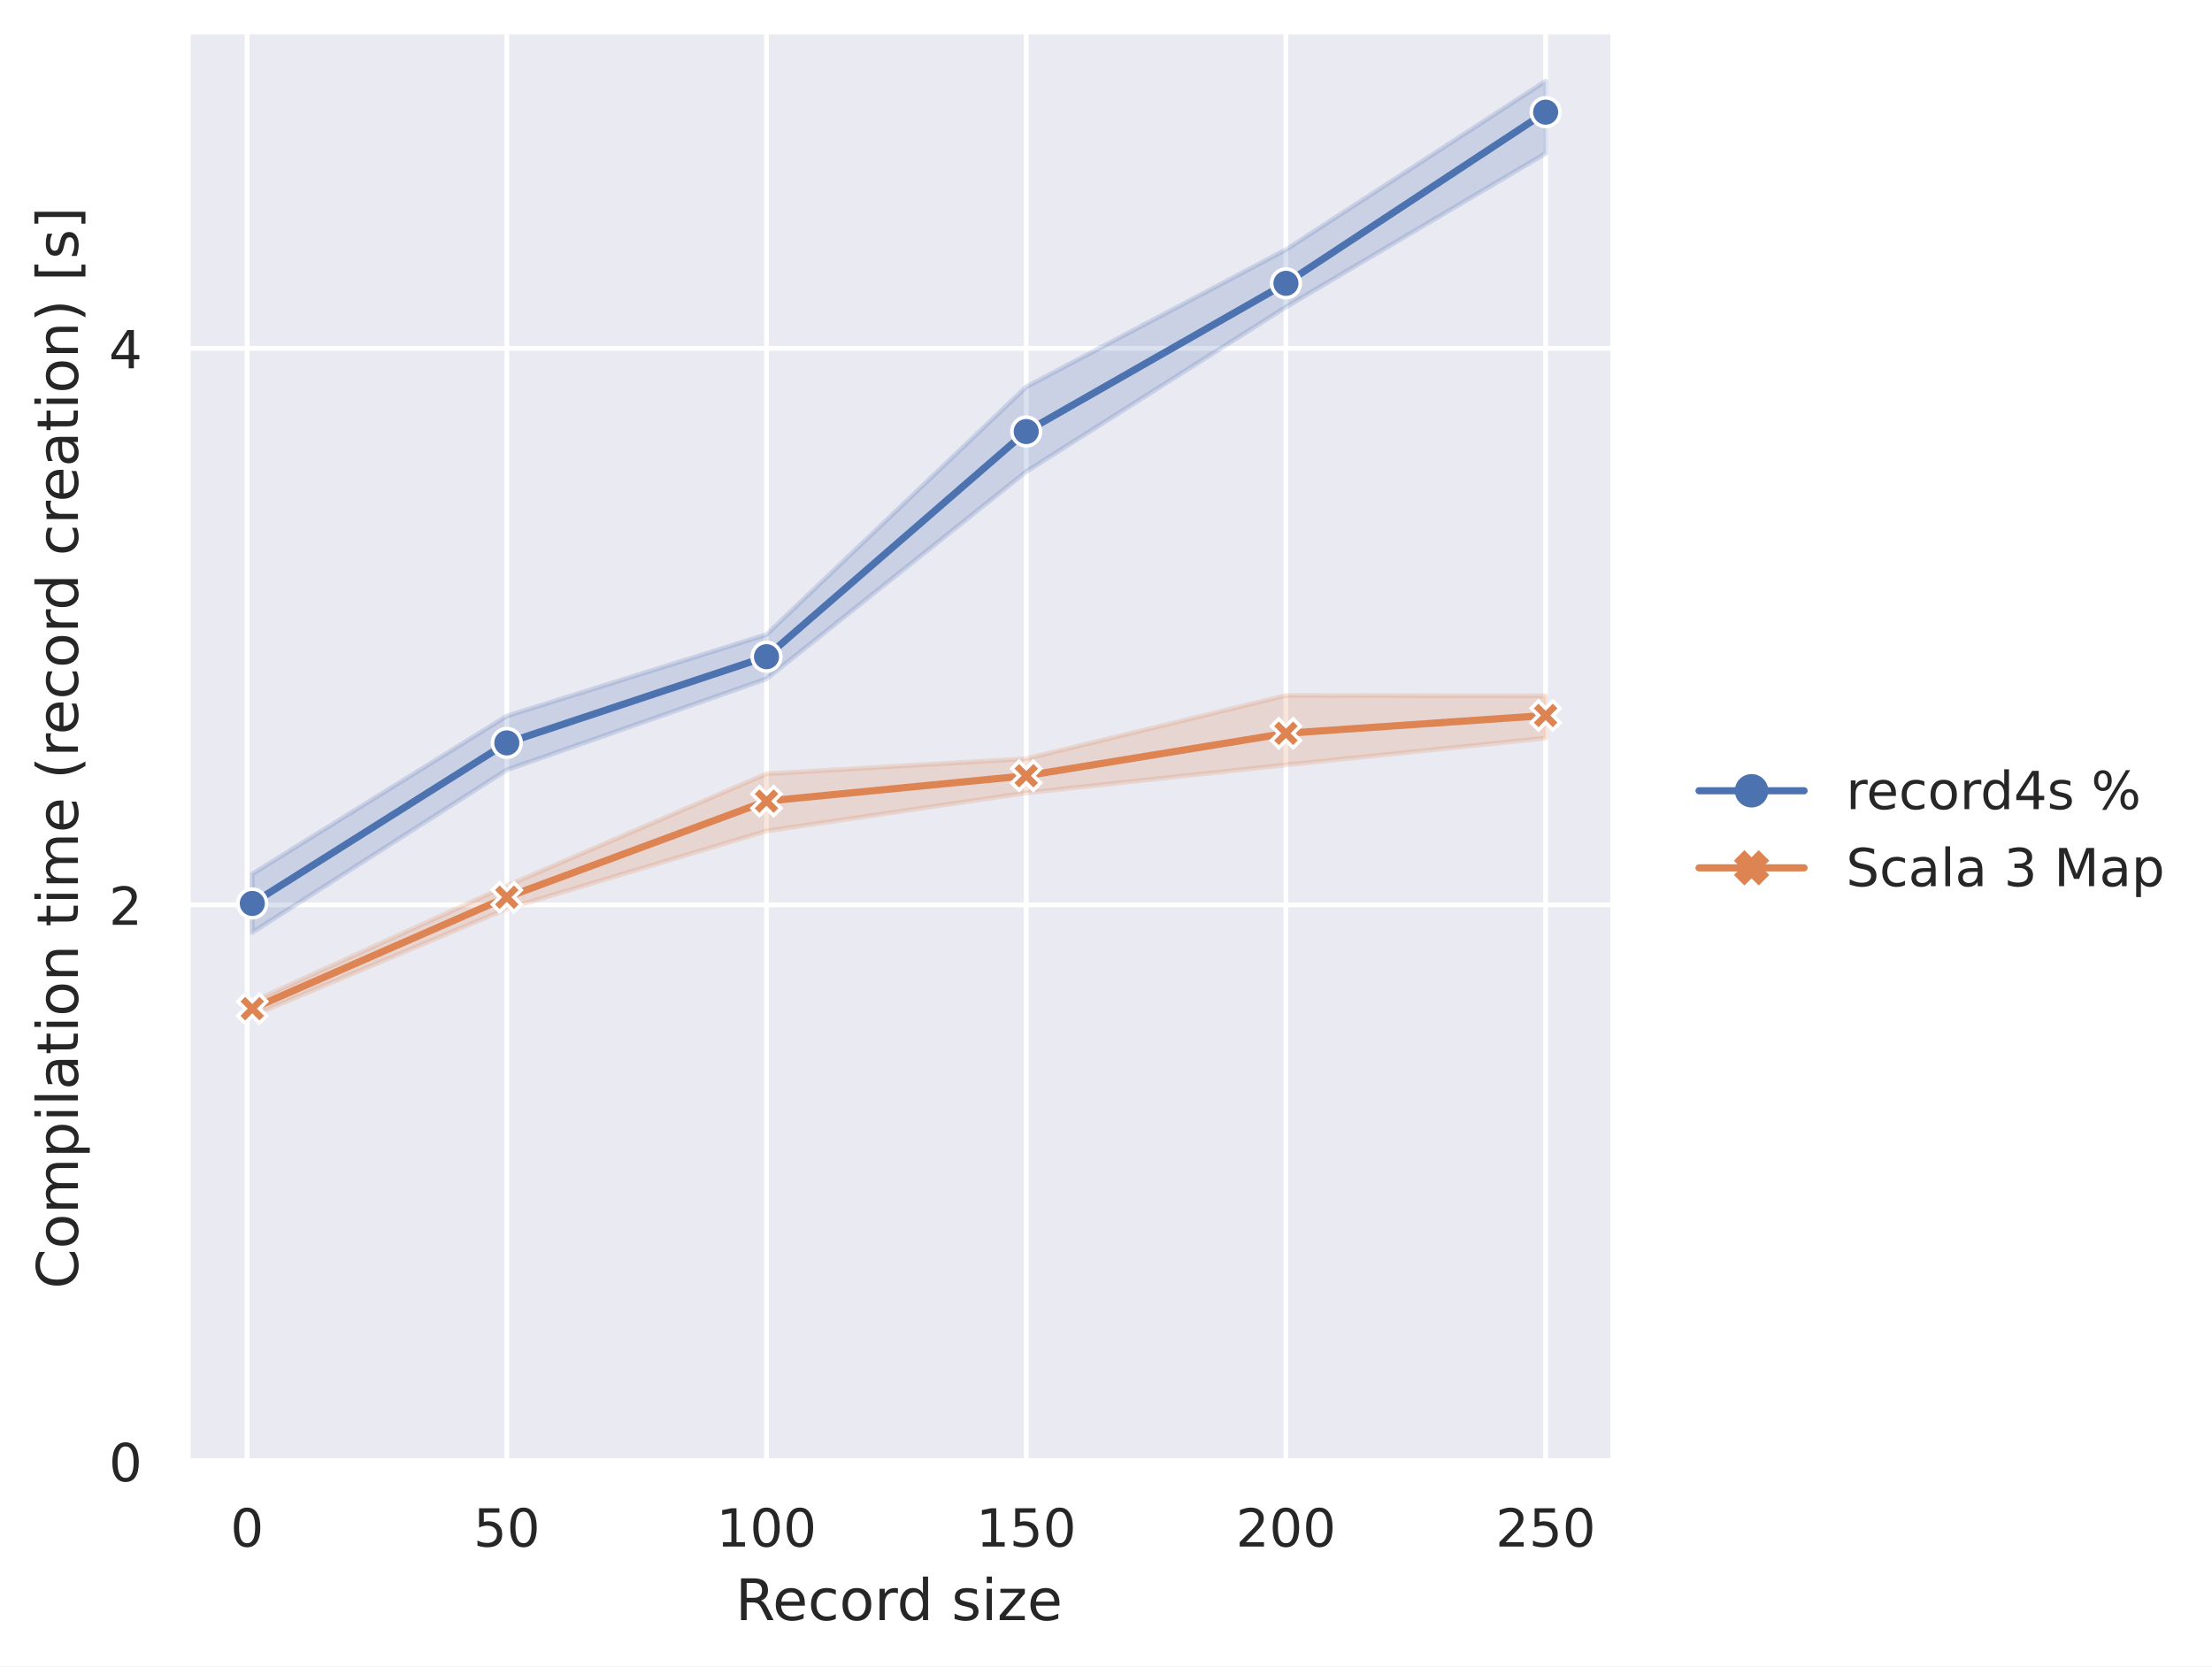
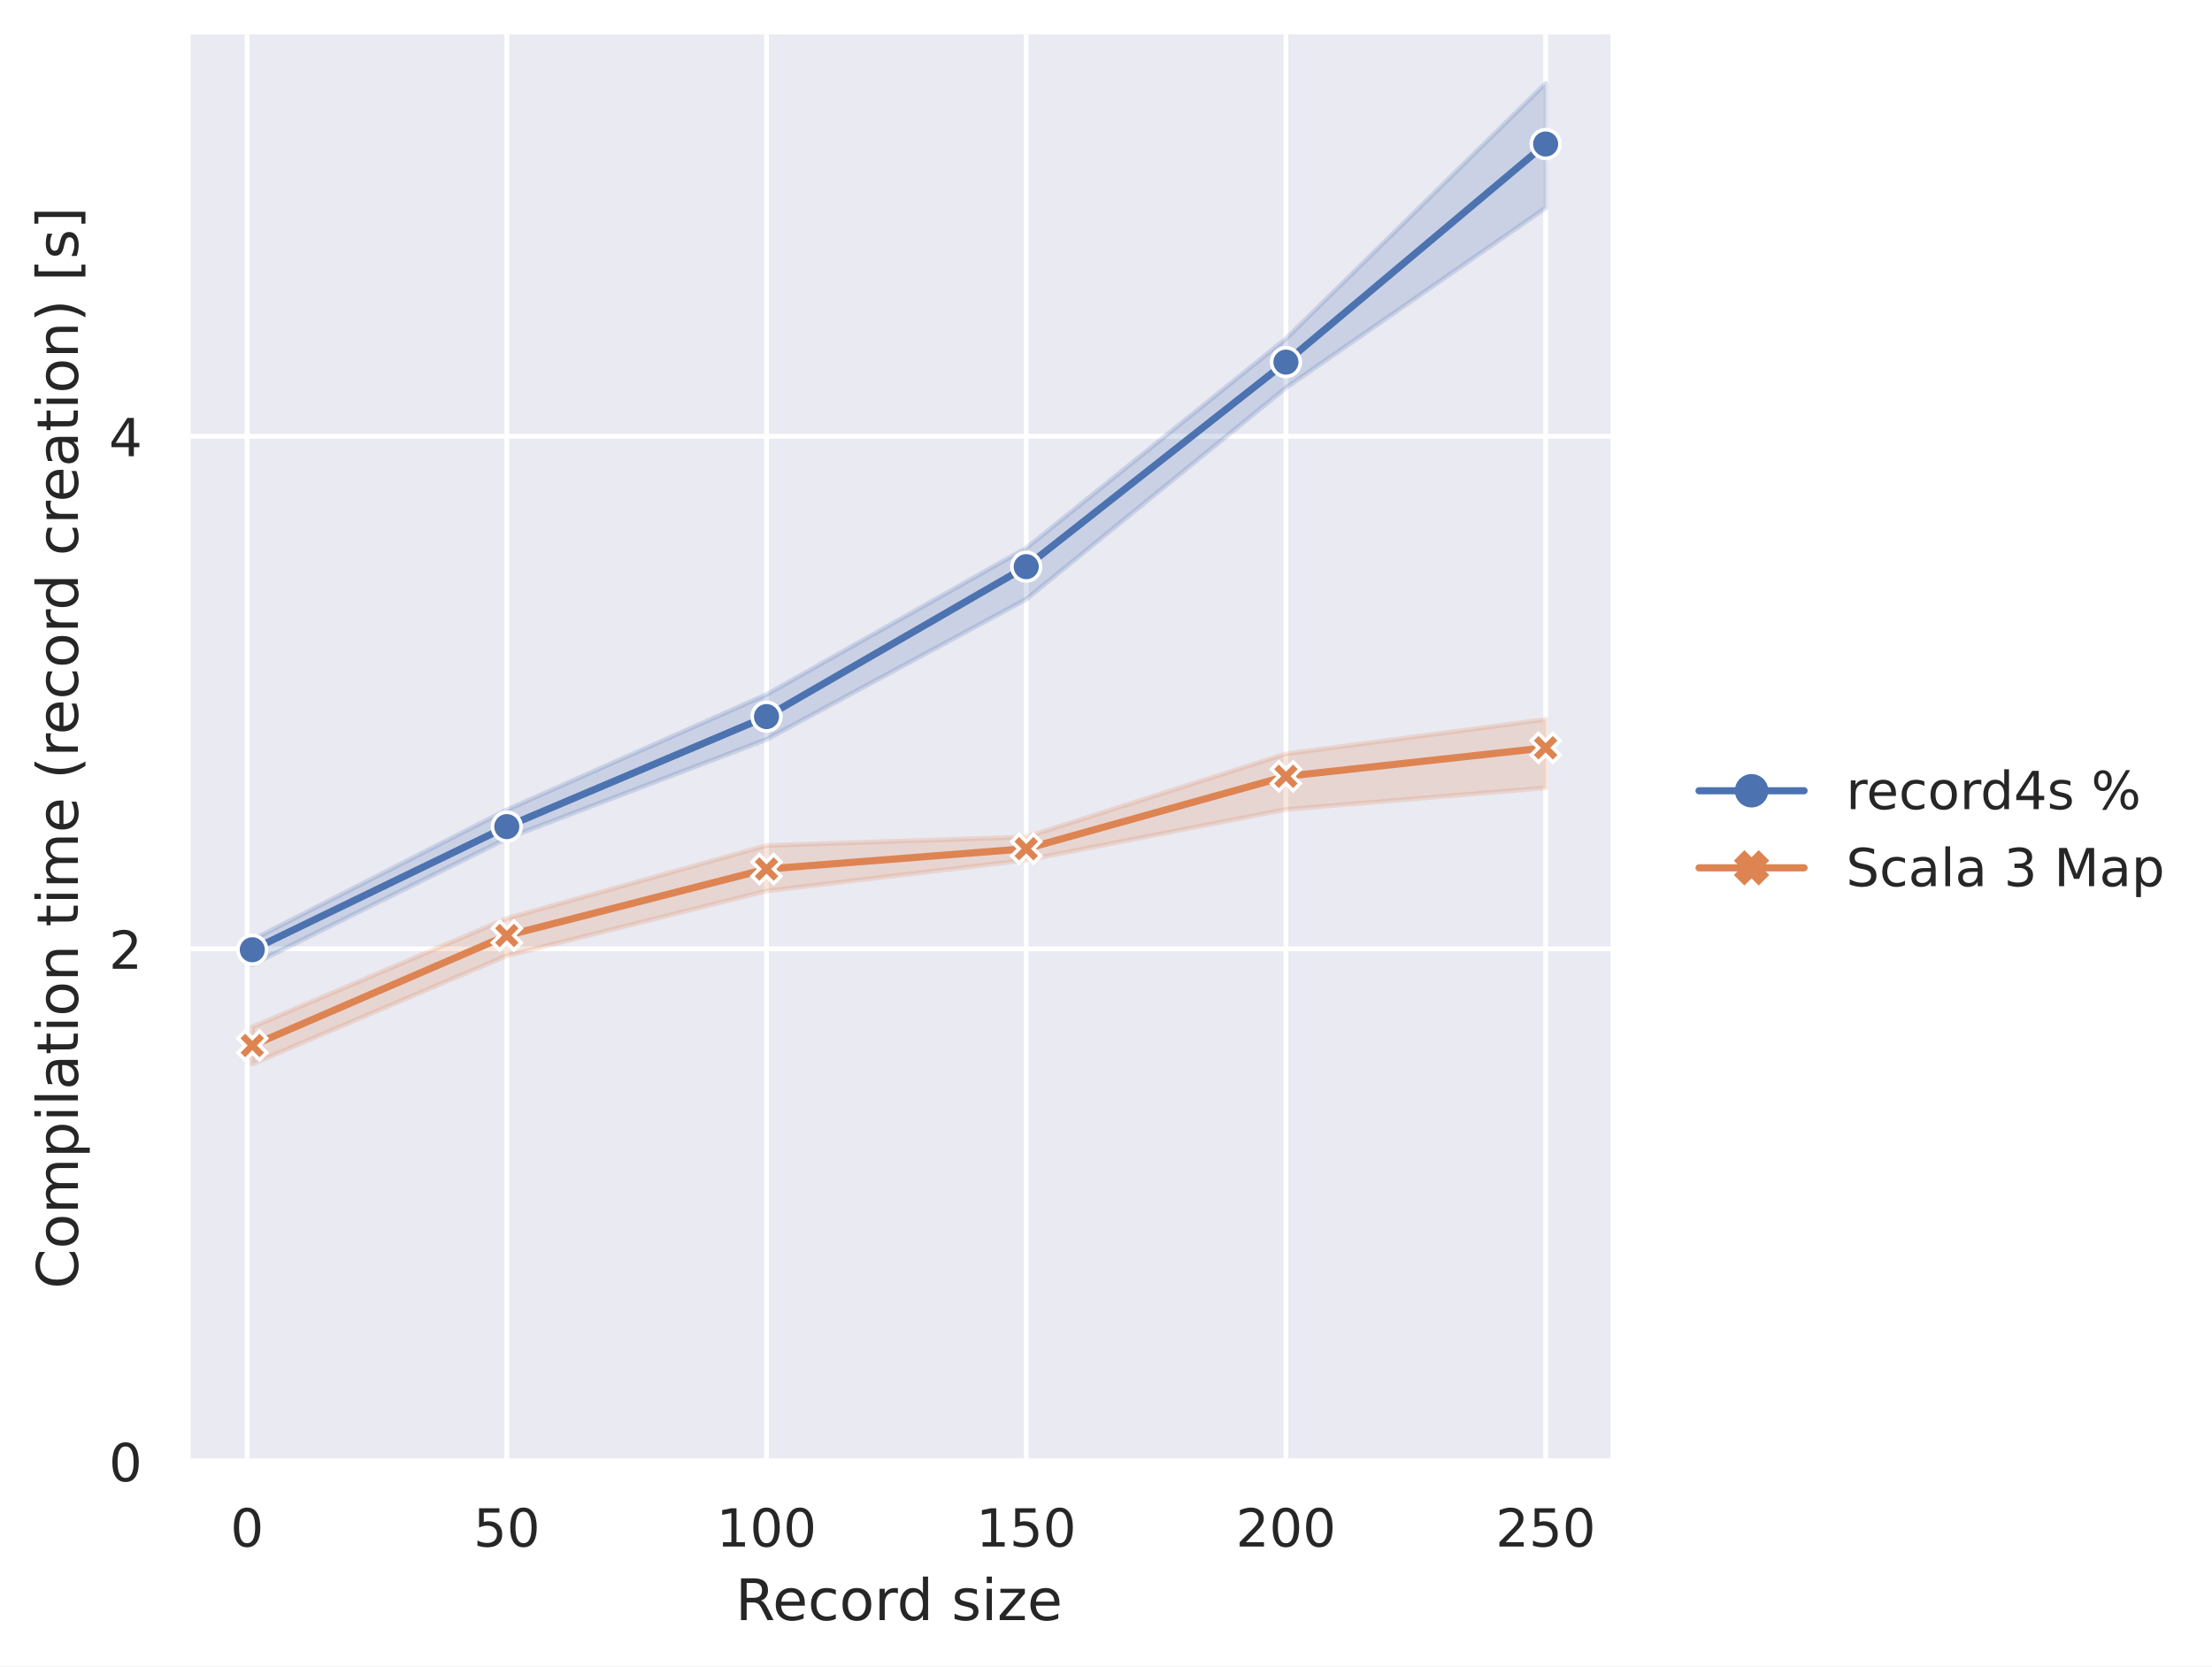
<svg xmlns="http://www.w3.org/2000/svg" xmlns:xlink="http://www.w3.org/1999/xlink" width="463.473pt" height="349.14pt" viewBox="0 0 463.473 349.14" version="1.1">
  <defs>
    <style type="text/css">*{stroke-linejoin: round; stroke-linecap: butt}</style>
  </defs>
  <g id="figure_1">
    <g id="patch_1">
      <path d="M 0 349.14  L 463.473 349.14  L 463.473 0  L 0 0  z " style="fill: #ffffff" />
    </g>
    <g id="axes_1">
      <g id="patch_2">
        <path d="M 39.312 306.18  L 337.405 306.18  L 337.405 7.2  L 39.312 7.2  z " style="fill: #eaeaf2" />
      </g>
      <g id="matplotlib.axis_1">
        <g id="xtick_1">
          <g id="line2d_1">
-             <path d="M 51.774 306.18  L 51.774 7.2  " clip-path="url(#pc9ad329d6e)" style="fill: none; stroke: #ffffff; stroke-linecap: round" />
+             <path d="M 51.774 306.18  L 51.774 7.2  " clip-path="url(#p01c2cd870e)" style="fill: none; stroke: #ffffff; stroke-linecap: round" />
          </g>
          <g id="text_1">
            <g style="fill: #262626" transform="translate(48.27446 324.0383) scale(0.11 -0.11)">
              <defs>
                <path id="DejaVuSans-30" d="M 2034 4250  Q 1547 4250 1301 3770  Q 1056 3291 1056 2328  Q 1056 1369 1301 889  Q 1547 409 2034 409  Q 2525 409 2770 889  Q 3016 1369 3016 2328  Q 3016 3291 2770 3770  Q 2525 4250 2034 4250  z M 2034 4750  Q 2819 4750 3233 4129  Q 3647 3509 3647 2328  Q 3647 1150 3233 529  Q 2819 -91 2034 -91  Q 1250 -91 836 529  Q 422 1150 422 2328  Q 422 3509 836 4129  Q 1250 4750 2034 4750  z " transform="scale(0.015625)" />
              </defs>
              <use xlink:href="#DejaVuSans-30" />
            </g>
          </g>
        </g>
        <g id="xtick_2">
          <g id="line2d_2">
-             <path d="M 106.19 306.18  L 106.19 7.2  " clip-path="url(#pc9ad329d6e)" style="fill: none; stroke: #ffffff; stroke-linecap: round" />
+             <path d="M 106.19 306.18  L 106.19 7.2  " clip-path="url(#p01c2cd870e)" style="fill: none; stroke: #ffffff; stroke-linecap: round" />
          </g>
          <g id="text_2">
            <g style="fill: #262626" transform="translate(99.19141 324.0383) scale(0.11 -0.11)">
              <defs>
                <path id="DejaVuSans-35" d="M 691 4666  L 3169 4666  L 3169 4134  L 1269 4134  L 1269 2991  Q 1406 3038 1543 3061  Q 1681 3084 1819 3084  Q 2600 3084 3056 2656  Q 3513 2228 3513 1497  Q 3513 744 3044 326  Q 2575 -91 1722 -91  Q 1428 -91 1123 -41  Q 819 9 494 109  L 494 744  Q 775 591 1075 516  Q 1375 441 1709 441  Q 2250 441 2565 725  Q 2881 1009 2881 1497  Q 2881 1984 2565 2268  Q 2250 2553 1709 2553  Q 1456 2553 1204 2497  Q 953 2441 691 2322  L 691 4666  z " transform="scale(0.015625)" />
              </defs>
              <use xlink:href="#DejaVuSans-35" />
              <use xlink:href="#DejaVuSans-30" x="63.623" />
            </g>
          </g>
        </g>
        <g id="xtick_3">
          <g id="line2d_3">
-             <path d="M 160.606 306.18  L 160.606 7.2  " clip-path="url(#pc9ad329d6e)" style="fill: none; stroke: #ffffff; stroke-linecap: round" />
+             <path d="M 160.606 306.18  L 160.606 7.2  " clip-path="url(#p01c2cd870e)" style="fill: none; stroke: #ffffff; stroke-linecap: round" />
          </g>
          <g id="text_3">
            <g style="fill: #262626" transform="translate(150.1084 324.0383) scale(0.11 -0.11)">
              <defs>
                <path id="DejaVuSans-31" d="M 794 531  L 1825 531  L 1825 4091  L 703 3866  L 703 4441  L 1819 4666  L 2450 4666  L 2450 531  L 3481 531  L 3481 0  L 794 0  L 794 531  z " transform="scale(0.015625)" />
              </defs>
              <use xlink:href="#DejaVuSans-31" />
              <use xlink:href="#DejaVuSans-30" x="63.623" />
              <use xlink:href="#DejaVuSans-30" x="127.246" />
            </g>
          </g>
        </g>
        <g id="xtick_4">
          <g id="line2d_4">
-             <path d="M 215.023 306.18  L 215.023 7.2  " clip-path="url(#pc9ad329d6e)" style="fill: none; stroke: #ffffff; stroke-linecap: round" />
+             <path d="M 215.023 306.18  L 215.023 7.2  " clip-path="url(#p01c2cd870e)" style="fill: none; stroke: #ffffff; stroke-linecap: round" />
          </g>
          <g id="text_4">
            <g style="fill: #262626" transform="translate(204.5247 324.0383) scale(0.11 -0.11)">
              <use xlink:href="#DejaVuSans-31" />
              <use xlink:href="#DejaVuSans-35" x="63.623" />
              <use xlink:href="#DejaVuSans-30" x="127.246" />
            </g>
          </g>
        </g>
        <g id="xtick_5">
          <g id="line2d_5">
-             <path d="M 269.439 306.18  L 269.439 7.2  " clip-path="url(#pc9ad329d6e)" style="fill: none; stroke: #ffffff; stroke-linecap: round" />
+             <path d="M 269.439 306.18  L 269.439 7.2  " clip-path="url(#p01c2cd870e)" style="fill: none; stroke: #ffffff; stroke-linecap: round" />
          </g>
          <g id="text_5">
            <g style="fill: #262626" transform="translate(258.941 324.0383) scale(0.11 -0.11)">
              <defs>
                <path id="DejaVuSans-32" d="M 1228 531  L 3431 531  L 3431 0  L 469 0  L 469 531  Q 828 903 1448 1529  Q 2069 2156 2228 2338  Q 2531 2678 2651 2914  Q 2772 3150 2772 3378  Q 2772 3750 2511 3984  Q 2250 4219 1831 4219  Q 1534 4219 1204 4116  Q 875 4013 500 3803  L 500 4441  Q 881 4594 1212 4672  Q 1544 4750 1819 4750  Q 2544 4750 2975 4387  Q 3406 4025 3406 3419  Q 3406 3131 3298 2873  Q 3191 2616 2906 2266  Q 2828 2175 2409 1742  Q 1991 1309 1228 531  z " transform="scale(0.015625)" />
              </defs>
              <use xlink:href="#DejaVuSans-32" />
              <use xlink:href="#DejaVuSans-30" x="63.623" />
              <use xlink:href="#DejaVuSans-30" x="127.246" />
            </g>
          </g>
        </g>
        <g id="xtick_6">
          <g id="line2d_6">
-             <path d="M 323.855 306.18  L 323.855 7.2  " clip-path="url(#pc9ad329d6e)" style="fill: none; stroke: #ffffff; stroke-linecap: round" />
+             <path d="M 323.855 306.18  L 323.855 7.2  " clip-path="url(#p01c2cd870e)" style="fill: none; stroke: #ffffff; stroke-linecap: round" />
          </g>
          <g id="text_6">
            <g style="fill: #262626" transform="translate(313.3573 324.0383) scale(0.11 -0.11)">
              <use xlink:href="#DejaVuSans-32" />
              <use xlink:href="#DejaVuSans-35" x="63.623" />
              <use xlink:href="#DejaVuSans-30" x="127.246" />
            </g>
          </g>
        </g>
        <g id="text_7">
          <g style="fill: #262626" transform="translate(154.0866 339.4441) scale(0.12 -0.12)">
            <defs>
              <path id="DejaVuSans-52" d="M 2841 2188  Q 3044 2119 3236 1894  Q 3428 1669 3622 1275  L 4263 0  L 3584 0  L 2988 1197  Q 2756 1666 2539 1819  Q 2322 1972 1947 1972  L 1259 1972  L 1259 0  L 628 0  L 628 4666  L 2053 4666  Q 2853 4666 3247 4331  Q 3641 3997 3641 3322  Q 3641 2881 3436 2590  Q 3231 2300 2841 2188  z M 1259 4147  L 1259 2491  L 2053 2491  Q 2509 2491 2742 2702  Q 2975 2913 2975 3322  Q 2975 3731 2742 3939  Q 2509 4147 2053 4147  L 1259 4147  z " transform="scale(0.015625)" />
              <path id="DejaVuSans-65" d="M 3597 1894  L 3597 1613  L 953 1613  Q 991 1019 1311 708  Q 1631 397 2203 397  Q 2534 397 2845 478  Q 3156 559 3463 722  L 3463 178  Q 3153 47 2828 -22  Q 2503 -91 2169 -91  Q 1331 -91 842 396  Q 353 884 353 1716  Q 353 2575 817 3079  Q 1281 3584 2069 3584  Q 2775 3584 3186 3129  Q 3597 2675 3597 1894  z M 3022 2063  Q 3016 2534 2758 2815  Q 2500 3097 2075 3097  Q 1594 3097 1305 2825  Q 1016 2553 972 2059  L 3022 2063  z " transform="scale(0.015625)" />
              <path id="DejaVuSans-63" d="M 3122 3366  L 3122 2828  Q 2878 2963 2633 3030  Q 2388 3097 2138 3097  Q 1578 3097 1268 2742  Q 959 2388 959 1747  Q 959 1106 1268 751  Q 1578 397 2138 397  Q 2388 397 2633 464  Q 2878 531 3122 666  L 3122 134  Q 2881 22 2623 -34  Q 2366 -91 2075 -91  Q 1284 -91 818 406  Q 353 903 353 1747  Q 353 2603 823 3093  Q 1294 3584 2113 3584  Q 2378 3584 2631 3529  Q 2884 3475 3122 3366  z " transform="scale(0.015625)" />
              <path id="DejaVuSans-6f" d="M 1959 3097  Q 1497 3097 1228 2736  Q 959 2375 959 1747  Q 959 1119 1226 758  Q 1494 397 1959 397  Q 2419 397 2687 759  Q 2956 1122 2956 1747  Q 2956 2369 2687 2733  Q 2419 3097 1959 3097  z M 1959 3584  Q 2709 3584 3137 3096  Q 3566 2609 3566 1747  Q 3566 888 3137 398  Q 2709 -91 1959 -91  Q 1206 -91 779 398  Q 353 888 353 1747  Q 353 2609 779 3096  Q 1206 3584 1959 3584  z " transform="scale(0.015625)" />
              <path id="DejaVuSans-72" d="M 2631 2963  Q 2534 3019 2420 3045  Q 2306 3072 2169 3072  Q 1681 3072 1420 2755  Q 1159 2438 1159 1844  L 1159 0  L 581 0  L 581 3500  L 1159 3500  L 1159 2956  Q 1341 3275 1631 3429  Q 1922 3584 2338 3584  Q 2397 3584 2469 3576  Q 2541 3569 2628 3553  L 2631 2963  z " transform="scale(0.015625)" />
              <path id="DejaVuSans-64" d="M 2906 2969  L 2906 4863  L 3481 4863  L 3481 0  L 2906 0  L 2906 525  Q 2725 213 2448 61  Q 2172 -91 1784 -91  Q 1150 -91 751 415  Q 353 922 353 1747  Q 353 2572 751 3078  Q 1150 3584 1784 3584  Q 2172 3584 2448 3432  Q 2725 3281 2906 2969  z M 947 1747  Q 947 1113 1208 752  Q 1469 391 1925 391  Q 2381 391 2643 752  Q 2906 1113 2906 1747  Q 2906 2381 2643 2742  Q 2381 3103 1925 3103  Q 1469 3103 1208 2742  Q 947 2381 947 1747  z " transform="scale(0.015625)" />
              <path id="DejaVuSans-20" transform="scale(0.015625)" />
              <path id="DejaVuSans-73" d="M 2834 3397  L 2834 2853  Q 2591 2978 2328 3040  Q 2066 3103 1784 3103  Q 1356 3103 1142 2972  Q 928 2841 928 2578  Q 928 2378 1081 2264  Q 1234 2150 1697 2047  L 1894 2003  Q 2506 1872 2764 1633  Q 3022 1394 3022 966  Q 3022 478 2636 193  Q 2250 -91 1575 -91  Q 1294 -91 989 -36  Q 684 19 347 128  L 347 722  Q 666 556 975 473  Q 1284 391 1588 391  Q 1994 391 2212 530  Q 2431 669 2431 922  Q 2431 1156 2273 1281  Q 2116 1406 1581 1522  L 1381 1569  Q 847 1681 609 1914  Q 372 2147 372 2553  Q 372 3047 722 3315  Q 1072 3584 1716 3584  Q 2034 3584 2315 3537  Q 2597 3491 2834 3397  z " transform="scale(0.015625)" />
              <path id="DejaVuSans-69" d="M 603 3500  L 1178 3500  L 1178 0  L 603 0  L 603 3500  z M 603 4863  L 1178 4863  L 1178 4134  L 603 4134  L 603 4863  z " transform="scale(0.015625)" />
              <path id="DejaVuSans-7a" d="M 353 3500  L 3084 3500  L 3084 2975  L 922 459  L 3084 459  L 3084 0  L 275 0  L 275 525  L 2438 3041  L 353 3041  L 353 3500  z " transform="scale(0.015625)" />
            </defs>
            <use xlink:href="#DejaVuSans-52" />
            <use xlink:href="#DejaVuSans-65" x="64.982" />
            <use xlink:href="#DejaVuSans-63" x="126.506" />
            <use xlink:href="#DejaVuSans-6f" x="181.486" />
            <use xlink:href="#DejaVuSans-72" x="242.668" />
            <use xlink:href="#DejaVuSans-64" x="282.031" />
            <use xlink:href="#DejaVuSans-20" x="345.508" />
            <use xlink:href="#DejaVuSans-73" x="377.295" />
            <use xlink:href="#DejaVuSans-69" x="429.395" />
            <use xlink:href="#DejaVuSans-7a" x="457.178" />
            <use xlink:href="#DejaVuSans-65" x="509.668" />
          </g>
        </g>
      </g>
      <g id="matplotlib.axis_2">
        <g id="ytick_1">
          <g id="line2d_7">
-             <path d="M 39.312 306.18  L 337.405 306.18  " clip-path="url(#pc9ad329d6e)" style="fill: none; stroke: #ffffff; stroke-linecap: round" />
+             <path d="M 39.312 306.18  L 337.405 306.18  " clip-path="url(#p01c2cd870e)" style="fill: none; stroke: #ffffff; stroke-linecap: round" />
          </g>
          <g id="text_8">
            <g style="fill: #262626" transform="translate(22.81375 310.3591) scale(0.11 -0.11)">
              <use xlink:href="#DejaVuSans-30" />
            </g>
          </g>
        </g>
        <g id="ytick_2">
          <g id="line2d_8">
-             <path d="M 39.312 189.587  L 337.405 189.587  " clip-path="url(#pc9ad329d6e)" style="fill: none; stroke: #ffffff; stroke-linecap: round" />
+             <path d="M 39.312 198.796  L 337.405 198.796  " clip-path="url(#p01c2cd870e)" style="fill: none; stroke: #ffffff; stroke-linecap: round" />
          </g>
          <g id="text_9">
-             <g style="fill: #262626" transform="translate(22.81375 193.766) scale(0.11 -0.11)">
+             <g style="fill: #262626" transform="translate(22.81375 202.9747) scale(0.11 -0.11)">
              <use xlink:href="#DejaVuSans-32" />
            </g>
          </g>
        </g>
        <g id="ytick_3">
          <g id="line2d_9">
-             <path d="M 39.312 72.994  L 337.405 72.994  " clip-path="url(#pc9ad329d6e)" style="fill: none; stroke: #ffffff; stroke-linecap: round" />
+             <path d="M 39.312 91.411  L 337.405 91.411  " clip-path="url(#p01c2cd870e)" style="fill: none; stroke: #ffffff; stroke-linecap: round" />
          </g>
          <g id="text_10">
-             <g style="fill: #262626" transform="translate(22.81375 77.17277) scale(0.11 -0.11)">
+             <g style="fill: #262626" transform="translate(22.81375 95.59027) scale(0.11 -0.11)">
              <defs>
                <path id="DejaVuSans-34" d="M 2419 4116  L 825 1625  L 2419 1625  L 2419 4116  z M 2253 4666  L 3047 4666  L 3047 1625  L 3713 1625  L 3713 1100  L 3047 1100  L 3047 0  L 2419 0  L 2419 1100  L 313 1100  L 313 1709  L 2253 4666  z " transform="scale(0.015625)" />
              </defs>
              <use xlink:href="#DejaVuSans-34" />
            </g>
          </g>
        </g>
        <g id="text_11">
          <g style="fill: #262626" transform="translate(16.31812 270.0366) rotate(-90) scale(0.12 -0.12)">
            <defs>
              <path id="DejaVuSans-43" d="M 4122 4306  L 4122 3641  Q 3803 3938 3442 4084  Q 3081 4231 2675 4231  Q 1875 4231 1450 3742  Q 1025 3253 1025 2328  Q 1025 1406 1450 917  Q 1875 428 2675 428  Q 3081 428 3442 575  Q 3803 722 4122 1019  L 4122 359  Q 3791 134 3420 21  Q 3050 -91 2638 -91  Q 1578 -91 968 557  Q 359 1206 359 2328  Q 359 3453 968 4101  Q 1578 4750 2638 4750  Q 3056 4750 3426 4639  Q 3797 4528 4122 4306  z " transform="scale(0.015625)" />
              <path id="DejaVuSans-6d" d="M 3328 2828  Q 3544 3216 3844 3400  Q 4144 3584 4550 3584  Q 5097 3584 5394 3201  Q 5691 2819 5691 2113  L 5691 0  L 5113 0  L 5113 2094  Q 5113 2597 4934 2840  Q 4756 3084 4391 3084  Q 3944 3084 3684 2787  Q 3425 2491 3425 1978  L 3425 0  L 2847 0  L 2847 2094  Q 2847 2600 2669 2842  Q 2491 3084 2119 3084  Q 1678 3084 1418 2786  Q 1159 2488 1159 1978  L 1159 0  L 581 0  L 581 3500  L 1159 3500  L 1159 2956  Q 1356 3278 1631 3431  Q 1906 3584 2284 3584  Q 2666 3584 2933 3390  Q 3200 3197 3328 2828  z " transform="scale(0.015625)" />
              <path id="DejaVuSans-70" d="M 1159 525  L 1159 -1331  L 581 -1331  L 581 3500  L 1159 3500  L 1159 2969  Q 1341 3281 1617 3432  Q 1894 3584 2278 3584  Q 2916 3584 3314 3078  Q 3713 2572 3713 1747  Q 3713 922 3314 415  Q 2916 -91 2278 -91  Q 1894 -91 1617 61  Q 1341 213 1159 525  z M 3116 1747  Q 3116 2381 2855 2742  Q 2594 3103 2138 3103  Q 1681 3103 1420 2742  Q 1159 2381 1159 1747  Q 1159 1113 1420 752  Q 1681 391 2138 391  Q 2594 391 2855 752  Q 3116 1113 3116 1747  z " transform="scale(0.015625)" />
              <path id="DejaVuSans-6c" d="M 603 4863  L 1178 4863  L 1178 0  L 603 0  L 603 4863  z " transform="scale(0.015625)" />
              <path id="DejaVuSans-61" d="M 2194 1759  Q 1497 1759 1228 1600  Q 959 1441 959 1056  Q 959 750 1161 570  Q 1363 391 1709 391  Q 2188 391 2477 730  Q 2766 1069 2766 1631  L 2766 1759  L 2194 1759  z M 3341 1997  L 3341 0  L 2766 0  L 2766 531  Q 2569 213 2275 61  Q 1981 -91 1556 -91  Q 1019 -91 701 211  Q 384 513 384 1019  Q 384 1609 779 1909  Q 1175 2209 1959 2209  L 2766 2209  L 2766 2266  Q 2766 2663 2505 2880  Q 2244 3097 1772 3097  Q 1472 3097 1187 3025  Q 903 2953 641 2809  L 641 3341  Q 956 3463 1253 3523  Q 1550 3584 1831 3584  Q 2591 3584 2966 3190  Q 3341 2797 3341 1997  z " transform="scale(0.015625)" />
              <path id="DejaVuSans-74" d="M 1172 4494  L 1172 3500  L 2356 3500  L 2356 3053  L 1172 3053  L 1172 1153  Q 1172 725 1289 603  Q 1406 481 1766 481  L 2356 481  L 2356 0  L 1766 0  Q 1100 0 847 248  Q 594 497 594 1153  L 594 3053  L 172 3053  L 172 3500  L 594 3500  L 594 4494  L 1172 4494  z " transform="scale(0.015625)" />
              <path id="DejaVuSans-6e" d="M 3513 2113  L 3513 0  L 2938 0  L 2938 2094  Q 2938 2591 2744 2837  Q 2550 3084 2163 3084  Q 1697 3084 1428 2787  Q 1159 2491 1159 1978  L 1159 0  L 581 0  L 581 3500  L 1159 3500  L 1159 2956  Q 1366 3272 1645 3428  Q 1925 3584 2291 3584  Q 2894 3584 3203 3211  Q 3513 2838 3513 2113  z " transform="scale(0.015625)" />
              <path id="DejaVuSans-28" d="M 1984 4856  Q 1566 4138 1362 3434  Q 1159 2731 1159 2009  Q 1159 1288 1364 580  Q 1569 -128 1984 -844  L 1484 -844  Q 1016 -109 783 600  Q 550 1309 550 2009  Q 550 2706 781 3412  Q 1013 4119 1484 4856  L 1984 4856  z " transform="scale(0.015625)" />
              <path id="DejaVuSans-29" d="M 513 4856  L 1013 4856  Q 1481 4119 1714 3412  Q 1947 2706 1947 2009  Q 1947 1309 1714 600  Q 1481 -109 1013 -844  L 513 -844  Q 928 -128 1133 580  Q 1338 1288 1338 2009  Q 1338 2731 1133 3434  Q 928 4138 513 4856  z " transform="scale(0.015625)" />
              <path id="DejaVuSans-5b" d="M 550 4863  L 1875 4863  L 1875 4416  L 1125 4416  L 1125 -397  L 1875 -397  L 1875 -844  L 550 -844  L 550 4863  z " transform="scale(0.015625)" />
              <path id="DejaVuSans-5d" d="M 1947 4863  L 1947 -844  L 622 -844  L 622 -397  L 1369 -397  L 1369 4416  L 622 4416  L 622 4863  L 1947 4863  z " transform="scale(0.015625)" />
            </defs>
            <use xlink:href="#DejaVuSans-43" />
            <use xlink:href="#DejaVuSans-6f" x="69.824" />
            <use xlink:href="#DejaVuSans-6d" x="131.006" />
            <use xlink:href="#DejaVuSans-70" x="228.418" />
            <use xlink:href="#DejaVuSans-69" x="291.895" />
            <use xlink:href="#DejaVuSans-6c" x="319.678" />
            <use xlink:href="#DejaVuSans-61" x="347.461" />
            <use xlink:href="#DejaVuSans-74" x="408.74" />
            <use xlink:href="#DejaVuSans-69" x="447.949" />
            <use xlink:href="#DejaVuSans-6f" x="475.732" />
            <use xlink:href="#DejaVuSans-6e" x="536.914" />
            <use xlink:href="#DejaVuSans-20" x="600.293" />
            <use xlink:href="#DejaVuSans-74" x="632.08" />
            <use xlink:href="#DejaVuSans-69" x="671.289" />
            <use xlink:href="#DejaVuSans-6d" x="699.072" />
            <use xlink:href="#DejaVuSans-65" x="796.484" />
            <use xlink:href="#DejaVuSans-20" x="858.008" />
            <use xlink:href="#DejaVuSans-28" x="889.795" />
            <use xlink:href="#DejaVuSans-72" x="928.809" />
            <use xlink:href="#DejaVuSans-65" x="967.672" />
            <use xlink:href="#DejaVuSans-63" x="1029.195" />
            <use xlink:href="#DejaVuSans-6f" x="1084.176" />
            <use xlink:href="#DejaVuSans-72" x="1145.357" />
            <use xlink:href="#DejaVuSans-64" x="1184.721" />
            <use xlink:href="#DejaVuSans-20" x="1248.197" />
            <use xlink:href="#DejaVuSans-63" x="1279.984" />
            <use xlink:href="#DejaVuSans-72" x="1334.965" />
            <use xlink:href="#DejaVuSans-65" x="1373.828" />
            <use xlink:href="#DejaVuSans-61" x="1435.352" />
            <use xlink:href="#DejaVuSans-74" x="1496.631" />
            <use xlink:href="#DejaVuSans-69" x="1535.84" />
            <use xlink:href="#DejaVuSans-6f" x="1563.623" />
            <use xlink:href="#DejaVuSans-6e" x="1624.805" />
            <use xlink:href="#DejaVuSans-29" x="1688.184" />
            <use xlink:href="#DejaVuSans-20" x="1727.197" />
            <use xlink:href="#DejaVuSans-5b" x="1758.984" />
            <use xlink:href="#DejaVuSans-73" x="1797.998" />
            <use xlink:href="#DejaVuSans-5d" x="1850.098" />
          </g>
        </g>
      </g>
      <g id="PolyCollection_1">
        <defs>
-           <path id="m4545430a58" d="M 52.862 -166.031  L 52.862 -153.782  L 106.19 -187.836  L 160.606 -206.906  L 215.023 -250.326  L 269.439 -284.809  L 323.855 -316.999  L 323.855 -332.148  L 323.855 -332.148  L 269.439 -296.829  L 215.023 -268.081  L 160.606 -216.192  L 106.19 -199.119  L 52.862 -166.031  z " style="stroke: #4c72b0; stroke-opacity: 0.2" />
-         </defs>
-         <g clip-path="url(#pc9ad329d6e)">
-           <use xlink:href="#m4545430a58" x="0" y="349.14" style="fill: #4c72b0; fill-opacity: 0.2; stroke: #4c72b0; stroke-opacity: 0.2" />
+           <path id="m11068ff255" d="M 52.862 -152.232  L 52.862 -147.026  L 106.19 -173.462  L 160.606 -194.213  L 215.023 -223.586  L 269.439 -267.886  L 323.855 -305.571  L 323.855 -331.666  L 323.855 -331.666  L 269.439 -278.168  L 215.023 -234.297  L 160.606 -203.631  L 106.19 -179.461  L 52.862 -152.232  z " style="stroke: #4c72b0; stroke-opacity: 0.2" />
+         </defs>
+         <g clip-path="url(#p01c2cd870e)">
+           <use xlink:href="#m11068ff255" x="0" y="349.14" style="fill: #4c72b0; fill-opacity: 0.2; stroke: #4c72b0; stroke-opacity: 0.2" />
        </g>
      </g>
      <g id="PolyCollection_2">
        <defs>
-           <path id="m9f2be6ea60" d="M 52.862 -139.241  L 52.862 -136.322  L 106.19 -158.732  L 160.606 -175.038  L 215.023 -183.021  L 269.439 -188.886  L 323.855 -194.498  L 323.855 -203.341  L 323.855 -203.341  L 269.439 -203.422  L 215.023 -190.174  L 160.606 -187.009  L 106.19 -163.547  L 52.862 -139.241  z " style="stroke: #dd8452; stroke-opacity: 0.2" />
-         </defs>
-         <g clip-path="url(#pc9ad329d6e)">
-           <use xlink:href="#m9f2be6ea60" x="0" y="349.14" style="fill: #dd8452; fill-opacity: 0.2; stroke: #dd8452; stroke-opacity: 0.2" />
+           <path id="m4b27d287ac" d="M 52.862 -133.974  L 52.862 -126.198  L 106.19 -148.9  L 160.606 -162.462  L 215.023 -168.928  L 269.439 -179.55  L 323.855 -184.076  L 323.855 -198.406  L 323.855 -198.406  L 269.439 -191.202  L 215.023 -173.785  L 160.606 -171.988  L 106.19 -156.715  L 52.862 -133.974  z " style="stroke: #dd8452; stroke-opacity: 0.2" />
+         </defs>
+         <g clip-path="url(#p01c2cd870e)">
+           <use xlink:href="#m4b27d287ac" x="0" y="349.14" style="fill: #dd8452; fill-opacity: 0.2; stroke: #dd8452; stroke-opacity: 0.2" />
        </g>
      </g>
      <g id="line2d_10">
-         <path d="M 52.862 189.291  L 106.19 155.655  L 160.606 137.592  L 215.023 90.416  L 269.439 59.365  L 323.855 23.499  " clip-path="url(#pc9ad329d6e)" style="fill: none; stroke: #4c72b0; stroke-width: 1.5; stroke-linecap: round" />
-         <defs>
-           <path id="mcdfc2cc36a" d="M 0 3  C 0.796 3 1.559 2.684 2.121 2.121  C 2.684 1.559 3 0.796 3 0  C 3 -0.796 2.684 -1.559 2.121 -2.121  C 1.559 -2.684 0.796 -3 0 -3  C -0.796 -3 -1.559 -2.684 -2.121 -2.121  C -2.684 -1.559 -3 -0.796 -3 0  C -3 0.796 -2.684 1.559 -2.121 2.121  C -1.559 2.684 -0.796 3 0 3  z " style="stroke: #ffffff; stroke-width: 0.75" />
-         </defs>
-         <g clip-path="url(#pc9ad329d6e)">
-           <use xlink:href="#mcdfc2cc36a" x="52.862" y="189.291" style="fill: #4c72b0; stroke: #ffffff; stroke-width: 0.75" />
-           <use xlink:href="#mcdfc2cc36a" x="106.19" y="155.655" style="fill: #4c72b0; stroke: #ffffff; stroke-width: 0.75" />
-           <use xlink:href="#mcdfc2cc36a" x="160.606" y="137.592" style="fill: #4c72b0; stroke: #ffffff; stroke-width: 0.75" />
-           <use xlink:href="#mcdfc2cc36a" x="215.023" y="90.416" style="fill: #4c72b0; stroke: #ffffff; stroke-width: 0.75" />
-           <use xlink:href="#mcdfc2cc36a" x="269.439" y="59.365" style="fill: #4c72b0; stroke: #ffffff; stroke-width: 0.75" />
-           <use xlink:href="#mcdfc2cc36a" x="323.855" y="23.499" style="fill: #4c72b0; stroke: #ffffff; stroke-width: 0.75" />
+         <path d="M 52.862 198.994  L 106.19 173.19  L 160.606 150.142  L 215.023 118.729  L 269.439 75.872  L 323.855 30.174  " clip-path="url(#p01c2cd870e)" style="fill: none; stroke: #4c72b0; stroke-width: 1.5; stroke-linecap: round" />
+         <defs>
+           <path id="m00bb5170b1" d="M 0 3  C 0.796 3 1.559 2.684 2.121 2.121  C 2.684 1.559 3 0.796 3 0  C 3 -0.796 2.684 -1.559 2.121 -2.121  C 1.559 -2.684 0.796 -3 0 -3  C -0.796 -3 -1.559 -2.684 -2.121 -2.121  C -2.684 -1.559 -3 -0.796 -3 0  C -3 0.796 -2.684 1.559 -2.121 2.121  C -1.559 2.684 -0.796 3 0 3  z " style="stroke: #ffffff; stroke-width: 0.75" />
+         </defs>
+         <g clip-path="url(#p01c2cd870e)">
+           <use xlink:href="#m00bb5170b1" x="52.862" y="198.994" style="fill: #4c72b0; stroke: #ffffff; stroke-width: 0.75" />
+           <use xlink:href="#m00bb5170b1" x="106.19" y="173.19" style="fill: #4c72b0; stroke: #ffffff; stroke-width: 0.75" />
+           <use xlink:href="#m00bb5170b1" x="160.606" y="150.142" style="fill: #4c72b0; stroke: #ffffff; stroke-width: 0.75" />
+           <use xlink:href="#m00bb5170b1" x="215.023" y="118.729" style="fill: #4c72b0; stroke: #ffffff; stroke-width: 0.75" />
+           <use xlink:href="#m00bb5170b1" x="269.439" y="75.872" style="fill: #4c72b0; stroke: #ffffff; stroke-width: 0.75" />
+           <use xlink:href="#m00bb5170b1" x="323.855" y="30.174" style="fill: #4c72b0; stroke: #ffffff; stroke-width: 0.75" />
        </g>
      </g>
      <g id="line2d_11">
-         <path d="M 52.862 211.336  L 106.19 187.989  L 160.606 167.85  L 215.023 162.534  L 269.439 153.643  L 323.855 149.904  " clip-path="url(#pc9ad329d6e)" style="fill: none; stroke: #dd8452; stroke-width: 1.5; stroke-linecap: round" />
-         <defs>
-           <path id="m058540a452" d="M -1.5 3  L 0 1.5  L 1.5 3  L 3 1.5  L 1.5 0  L 3 -1.5  L 1.5 -3  L 0 -1.5  L -1.5 -3  L -3 -1.5  L -1.5 0  L -3 1.5  z " style="stroke: #ffffff; stroke-width: 0.75; stroke-linejoin: miter" />
-         </defs>
-         <g clip-path="url(#pc9ad329d6e)">
-           <use xlink:href="#m058540a452" x="52.862" y="211.336" style="fill: #dd8452; stroke: #ffffff; stroke-width: 0.75; stroke-linejoin: miter" />
-           <use xlink:href="#m058540a452" x="106.19" y="187.989" style="fill: #dd8452; stroke: #ffffff; stroke-width: 0.75; stroke-linejoin: miter" />
-           <use xlink:href="#m058540a452" x="160.606" y="167.85" style="fill: #dd8452; stroke: #ffffff; stroke-width: 0.75; stroke-linejoin: miter" />
-           <use xlink:href="#m058540a452" x="215.023" y="162.534" style="fill: #dd8452; stroke: #ffffff; stroke-width: 0.75; stroke-linejoin: miter" />
-           <use xlink:href="#m058540a452" x="269.439" y="153.643" style="fill: #dd8452; stroke: #ffffff; stroke-width: 0.75; stroke-linejoin: miter" />
-           <use xlink:href="#m058540a452" x="323.855" y="149.904" style="fill: #dd8452; stroke: #ffffff; stroke-width: 0.75; stroke-linejoin: miter" />
+         <path d="M 52.862 219.053  L 106.19 196.01  L 160.606 182.08  L 215.023 177.82  L 269.439 162.656  L 323.855 156.679  " clip-path="url(#p01c2cd870e)" style="fill: none; stroke: #dd8452; stroke-width: 1.5; stroke-linecap: round" />
+         <defs>
+           <path id="m3f1365e1e5" d="M -1.5 3  L 0 1.5  L 1.5 3  L 3 1.5  L 1.5 0  L 3 -1.5  L 1.5 -3  L 0 -1.5  L -1.5 -3  L -3 -1.5  L -1.5 0  L -3 1.5  z " style="stroke: #ffffff; stroke-width: 0.75; stroke-linejoin: miter" />
+         </defs>
+         <g clip-path="url(#p01c2cd870e)">
+           <use xlink:href="#m3f1365e1e5" x="52.862" y="219.053" style="fill: #dd8452; stroke: #ffffff; stroke-width: 0.75; stroke-linejoin: miter" />
+           <use xlink:href="#m3f1365e1e5" x="106.19" y="196.01" style="fill: #dd8452; stroke: #ffffff; stroke-width: 0.75; stroke-linejoin: miter" />
+           <use xlink:href="#m3f1365e1e5" x="160.606" y="182.08" style="fill: #dd8452; stroke: #ffffff; stroke-width: 0.75; stroke-linejoin: miter" />
+           <use xlink:href="#m3f1365e1e5" x="215.023" y="177.82" style="fill: #dd8452; stroke: #ffffff; stroke-width: 0.75; stroke-linejoin: miter" />
+           <use xlink:href="#m3f1365e1e5" x="269.439" y="162.656" style="fill: #dd8452; stroke: #ffffff; stroke-width: 0.75; stroke-linejoin: miter" />
+           <use xlink:href="#m3f1365e1e5" x="323.855" y="156.679" style="fill: #dd8452; stroke: #ffffff; stroke-width: 0.75; stroke-linejoin: miter" />
        </g>
      </g>
      <g id="line2d_12" />
      <g id="line2d_13" />
      <g id="patch_3">
        <path d="M 39.312 306.18  L 39.312 7.2  " style="fill: none; stroke: #ffffff; stroke-width: 1.25; stroke-linejoin: miter; stroke-linecap: square" />
      </g>
      <g id="patch_4">
        <path d="M 39.312 306.18  L 337.405 306.18  " style="fill: none; stroke: #ffffff; stroke-width: 1.25; stroke-linejoin: miter; stroke-linecap: square" />
      </g>
    </g>
    <g id="legend_1">
      <g id="line2d_14">
        <path d="M 355.997 165.682  L 366.997 165.682  L 377.997 165.682  " style="fill: none; stroke: #4c72b0; stroke-width: 1.5; stroke-linecap: round" />
        <defs>
-           <path id="m974097e634" d="M 0 3  C 0.796 3 1.559 2.684 2.121 2.121  C 2.684 1.559 3 0.796 3 0  C 3 -0.796 2.684 -1.559 2.121 -2.121  C 1.559 -2.684 0.796 -3 0 -3  C -0.796 -3 -1.559 -2.684 -2.121 -2.121  C -2.684 -1.559 -3 -0.796 -3 0  C -3 0.796 -2.684 1.559 -2.121 2.121  C -1.559 2.684 -0.796 3 0 3  z " style="stroke: #4c72b0" />
+           <path id="m9e43f198fe" d="M 0 3  C 0.796 3 1.559 2.684 2.121 2.121  C 2.684 1.559 3 0.796 3 0  C 3 -0.796 2.684 -1.559 2.121 -2.121  C 1.559 -2.684 0.796 -3 0 -3  C -0.796 -3 -1.559 -2.684 -2.121 -2.121  C -2.684 -1.559 -3 -0.796 -3 0  C -3 0.796 -2.684 1.559 -2.121 2.121  C -1.559 2.684 -0.796 3 0 3  z " style="stroke: #4c72b0" />
        </defs>
        <g>
-           <use xlink:href="#m974097e634" x="366.997" y="165.682" style="fill: #4c72b0; stroke: #4c72b0" />
+           <use xlink:href="#m9e43f198fe" x="366.997" y="165.682" style="fill: #4c72b0; stroke: #4c72b0" />
        </g>
      </g>
      <g id="text_12">
        <g style="fill: #262626" transform="translate(386.7973 169.5322) scale(0.11 -0.11)">
          <defs>
            <path id="DejaVuSans-25" d="M 4653 2053  Q 4381 2053 4226 1822  Q 4072 1591 4072 1178  Q 4072 772 4226 539  Q 4381 306 4653 306  Q 4919 306 5073 539  Q 5228 772 5228 1178  Q 5228 1588 5073 1820  Q 4919 2053 4653 2053  z M 4653 2450  Q 5147 2450 5437 2106  Q 5728 1763 5728 1178  Q 5728 594 5436 251  Q 5144 -91 4653 -91  Q 4153 -91 3862 251  Q 3572 594 3572 1178  Q 3572 1766 3864 2108  Q 4156 2450 4653 2450  z M 1428 4353  Q 1159 4353 1004 4120  Q 850 3888 850 3481  Q 850 3069 1003 2837  Q 1156 2606 1428 2606  Q 1700 2606 1854 2837  Q 2009 3069 2009 3481  Q 2009 3884 1853 4118  Q 1697 4353 1428 4353  z M 4250 4750  L 4750 4750  L 1831 -91  L 1331 -91  L 4250 4750  z M 1428 4750  Q 1922 4750 2215 4408  Q 2509 4066 2509 3481  Q 2509 2891 2217 2550  Q 1925 2209 1428 2209  Q 931 2209 642 2551  Q 353 2894 353 3481  Q 353 4063 643 4406  Q 934 4750 1428 4750  z " transform="scale(0.015625)" />
          </defs>
          <use xlink:href="#DejaVuSans-72" />
          <use xlink:href="#DejaVuSans-65" x="38.863" />
          <use xlink:href="#DejaVuSans-63" x="100.387" />
          <use xlink:href="#DejaVuSans-6f" x="155.367" />
          <use xlink:href="#DejaVuSans-72" x="216.549" />
          <use xlink:href="#DejaVuSans-64" x="255.912" />
          <use xlink:href="#DejaVuSans-34" x="319.389" />
          <use xlink:href="#DejaVuSans-73" x="383.012" />
          <use xlink:href="#DejaVuSans-20" x="435.111" />
          <use xlink:href="#DejaVuSans-25" x="466.898" />
        </g>
      </g>
      <g id="line2d_15">
        <path d="M 355.997 181.828  L 366.997 181.828  L 377.997 181.828  " style="fill: none; stroke: #dd8452; stroke-width: 1.5; stroke-linecap: round" />
        <defs>
-           <path id="m011f03e336" d="M -1.5 3  L 0 1.5  L 1.5 3  L 3 1.5  L 1.5 0  L 3 -1.5  L 1.5 -3  L 0 -1.5  L -1.5 -3  L -3 -1.5  L -1.5 0  L -3 1.5  z " style="stroke: #dd8452; stroke-linejoin: miter" />
+           <path id="ma123480e58" d="M -1.5 3  L 0 1.5  L 1.5 3  L 3 1.5  L 1.5 0  L 3 -1.5  L 1.5 -3  L 0 -1.5  L -1.5 -3  L -3 -1.5  L -1.5 0  L -3 1.5  z " style="stroke: #dd8452; stroke-linejoin: miter" />
        </defs>
        <g>
-           <use xlink:href="#m011f03e336" x="366.997" y="181.828" style="fill: #dd8452; stroke: #dd8452; stroke-linejoin: miter" />
+           <use xlink:href="#ma123480e58" x="366.997" y="181.828" style="fill: #dd8452; stroke: #dd8452; stroke-linejoin: miter" />
        </g>
      </g>
      <g id="text_13">
        <g style="fill: #262626" transform="translate(386.7973 185.6781) scale(0.11 -0.11)">
          <defs>
            <path id="DejaVuSans-53" d="M 3425 4513  L 3425 3897  Q 3066 4069 2747 4153  Q 2428 4238 2131 4238  Q 1616 4238 1336 4038  Q 1056 3838 1056 3469  Q 1056 3159 1242 3001  Q 1428 2844 1947 2747  L 2328 2669  Q 3034 2534 3370 2195  Q 3706 1856 3706 1288  Q 3706 609 3251 259  Q 2797 -91 1919 -91  Q 1588 -91 1214 -16  Q 841 59 441 206  L 441 856  Q 825 641 1194 531  Q 1563 422 1919 422  Q 2459 422 2753 634  Q 3047 847 3047 1241  Q 3047 1584 2836 1778  Q 2625 1972 2144 2069  L 1759 2144  Q 1053 2284 737 2584  Q 422 2884 422 3419  Q 422 4038 858 4394  Q 1294 4750 2059 4750  Q 2388 4750 2728 4690  Q 3069 4631 3425 4513  z " transform="scale(0.015625)" />
            <path id="DejaVuSans-33" d="M 2597 2516  Q 3050 2419 3304 2112  Q 3559 1806 3559 1356  Q 3559 666 3084 287  Q 2609 -91 1734 -91  Q 1441 -91 1130 -33  Q 819 25 488 141  L 488 750  Q 750 597 1062 519  Q 1375 441 1716 441  Q 2309 441 2620 675  Q 2931 909 2931 1356  Q 2931 1769 2642 2001  Q 2353 2234 1838 2234  L 1294 2234  L 1294 2753  L 1863 2753  Q 2328 2753 2575 2939  Q 2822 3125 2822 3475  Q 2822 3834 2567 4026  Q 2313 4219 1838 4219  Q 1578 4219 1281 4162  Q 984 4106 628 3988  L 628 4550  Q 988 4650 1302 4700  Q 1616 4750 1894 4750  Q 2613 4750 3031 4423  Q 3450 4097 3450 3541  Q 3450 3153 3228 2886  Q 3006 2619 2597 2516  z " transform="scale(0.015625)" />
            <path id="DejaVuSans-4d" d="M 628 4666  L 1569 4666  L 2759 1491  L 3956 4666  L 4897 4666  L 4897 0  L 4281 0  L 4281 4097  L 3078 897  L 2444 897  L 1241 4097  L 1241 0  L 628 0  L 628 4666  z " transform="scale(0.015625)" />
          </defs>
          <use xlink:href="#DejaVuSans-53" />
          <use xlink:href="#DejaVuSans-63" x="63.477" />
          <use xlink:href="#DejaVuSans-61" x="118.457" />
          <use xlink:href="#DejaVuSans-6c" x="179.736" />
          <use xlink:href="#DejaVuSans-61" x="207.52" />
          <use xlink:href="#DejaVuSans-20" x="268.799" />
          <use xlink:href="#DejaVuSans-33" x="300.586" />
          <use xlink:href="#DejaVuSans-20" x="364.209" />
          <use xlink:href="#DejaVuSans-4d" x="395.996" />
          <use xlink:href="#DejaVuSans-61" x="482.275" />
          <use xlink:href="#DejaVuSans-70" x="543.555" />
        </g>
      </g>
    </g>
  </g>
  <defs>
-     <clipPath id="pc9ad329d6e">
+     <clipPath id="p01c2cd870e">
      <rect x="39.312" y="7.2" width="298.093" height="298.98" />
    </clipPath>
  </defs>
</svg>
